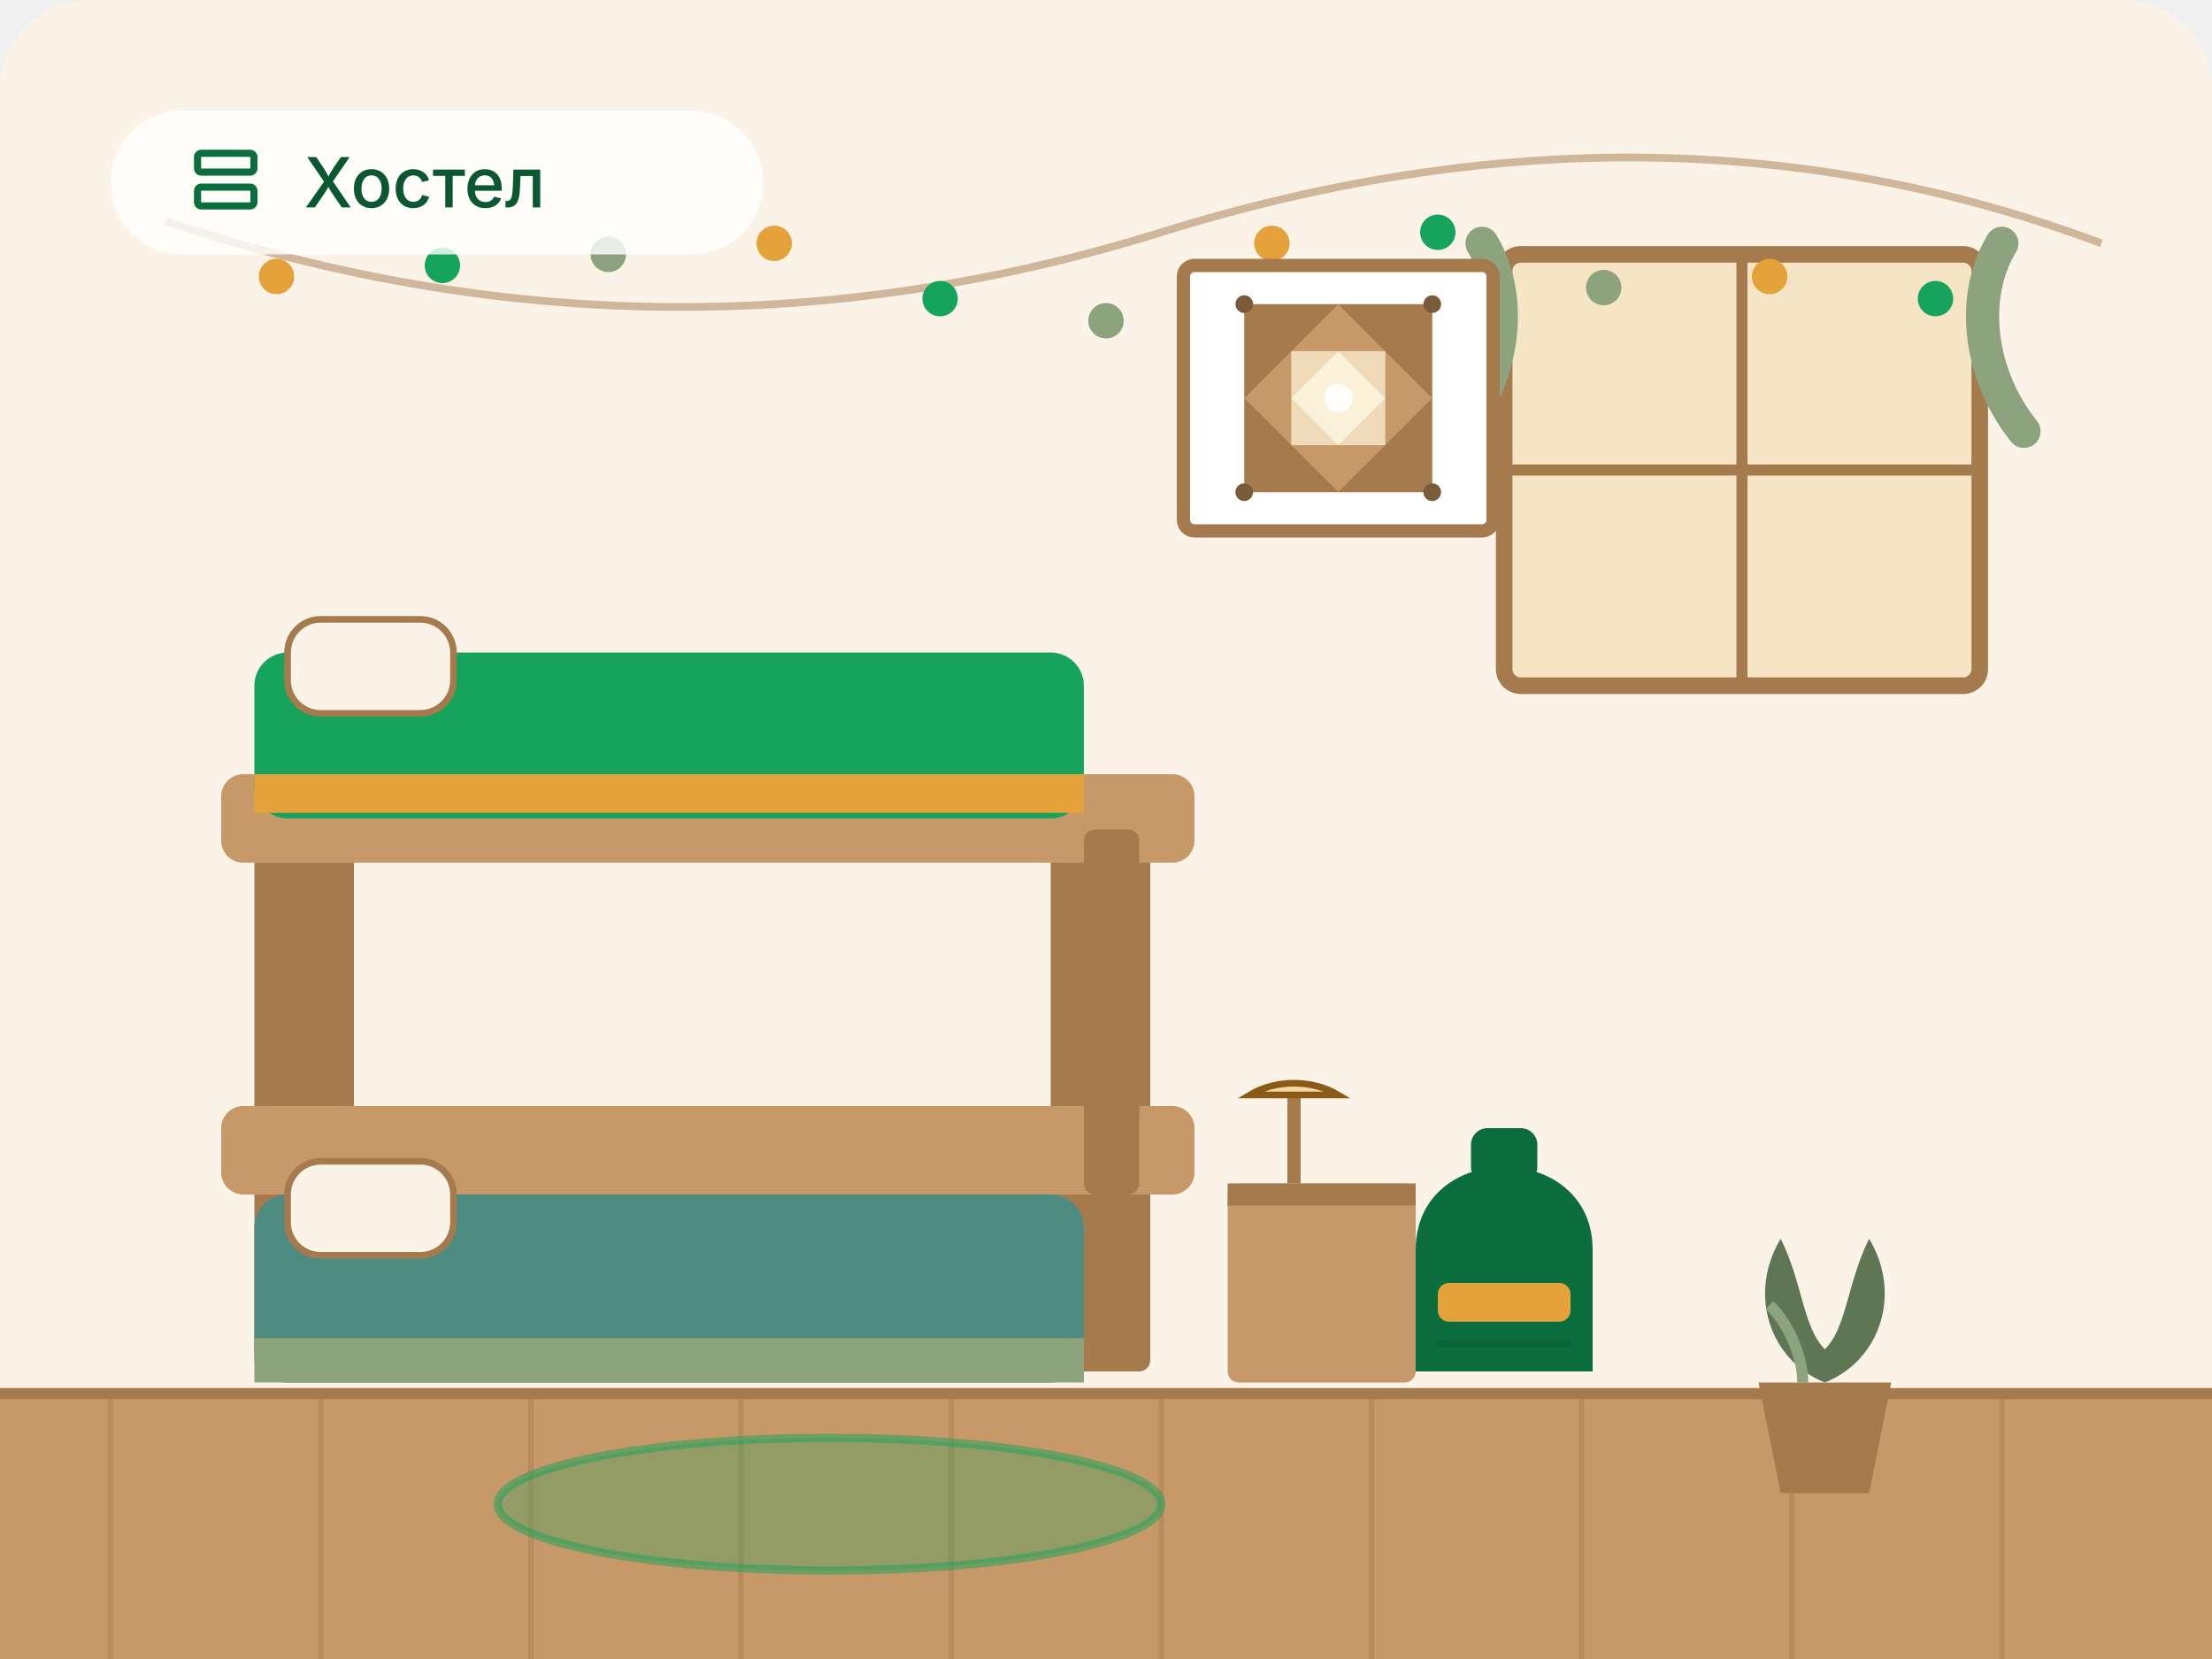
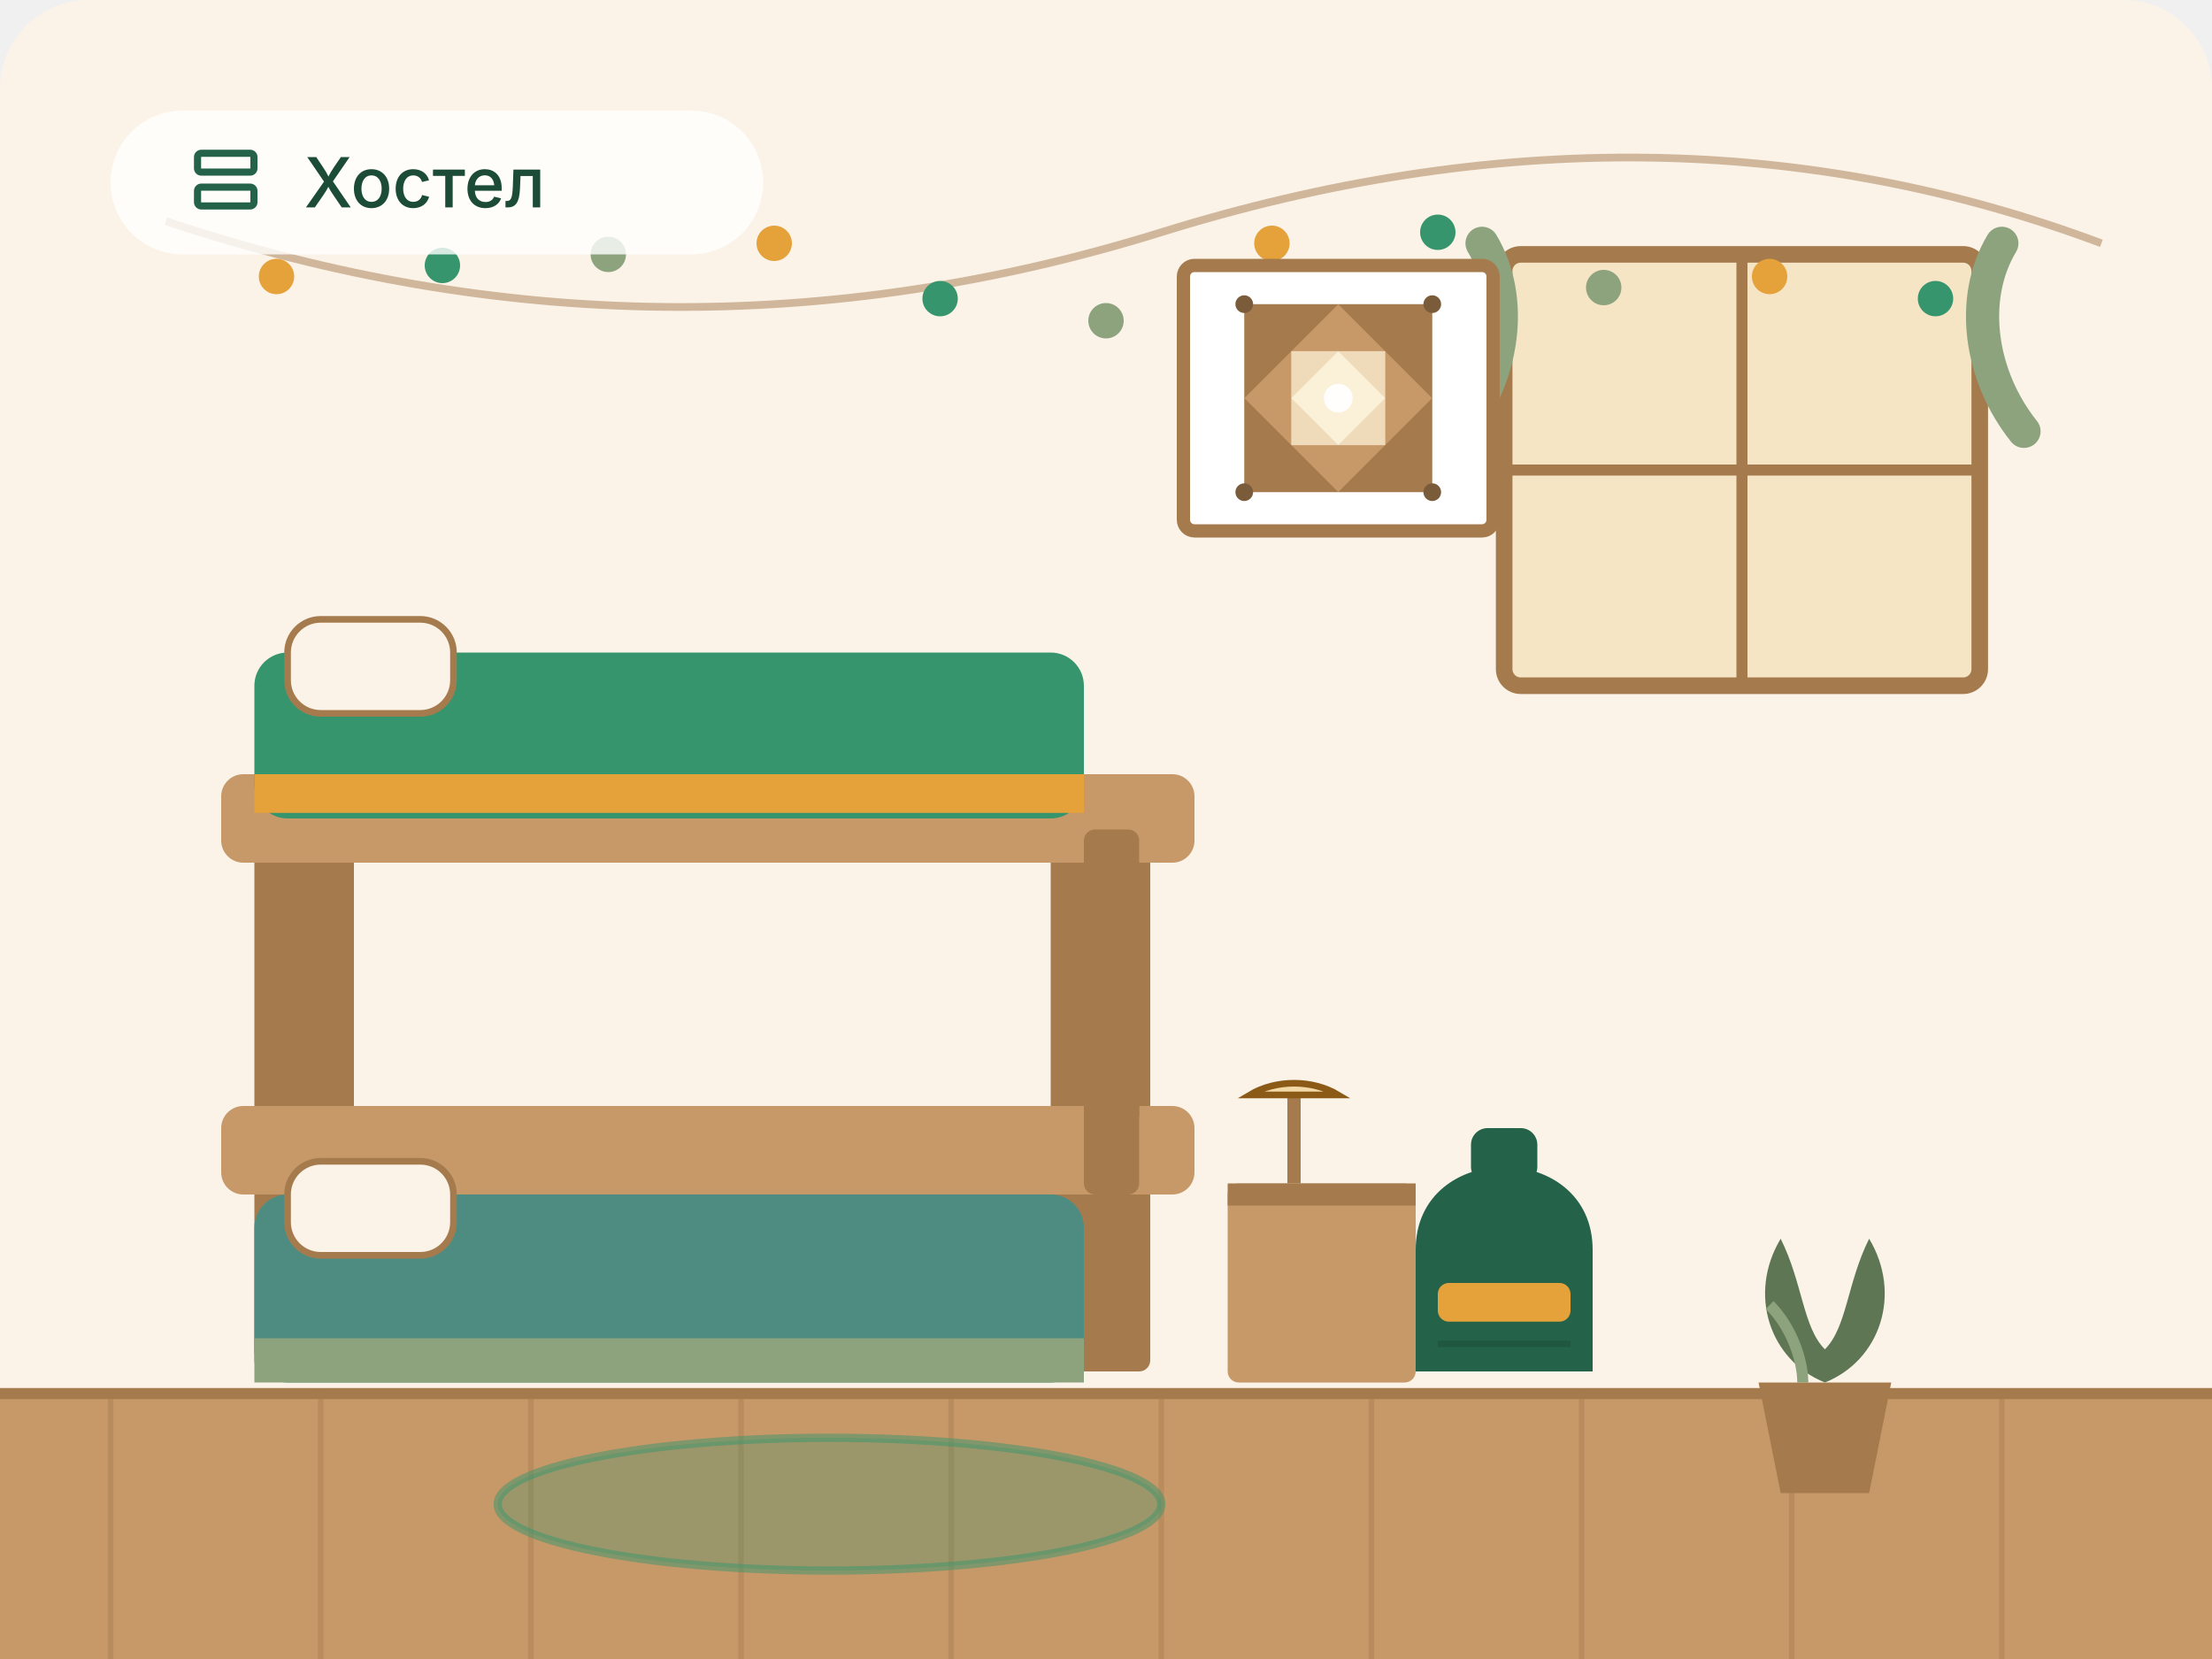
<svg xmlns="http://www.w3.org/2000/svg" viewBox="0 0 400 300" role="img" aria-label="Хостел">
  <rect width="400" height="300" rx="16" fill="#FBF3E8" />
  <rect x="0" y="252" width="400" height="48" fill="#C79868" />
  <line x1="0" y1="252" x2="400" y2="252" stroke="#A57B4E" stroke-width="2" />
  <line x1="20" y1="252" x2="20" y2="300" stroke="#A57B4E" stroke-width="1" opacity="0.4" />
  <line x1="58" y1="252" x2="58" y2="300" stroke="#A57B4E" stroke-width="1" opacity="0.4" />
  <line x1="96" y1="252" x2="96" y2="300" stroke="#A57B4E" stroke-width="1" opacity="0.4" />
  <line x1="134" y1="252" x2="134" y2="300" stroke="#A57B4E" stroke-width="1" opacity="0.4" />
  <line x1="172" y1="252" x2="172" y2="300" stroke="#A57B4E" stroke-width="1" opacity="0.4" />
  <line x1="210" y1="252" x2="210" y2="300" stroke="#A57B4E" stroke-width="1" opacity="0.4" />
  <line x1="248" y1="252" x2="248" y2="300" stroke="#A57B4E" stroke-width="1" opacity="0.4" />
  <line x1="286" y1="252" x2="286" y2="300" stroke="#A57B4E" stroke-width="1" opacity="0.4" />
  <line x1="324" y1="252" x2="324" y2="300" stroke="#A57B4E" stroke-width="1" opacity="0.4" />
  <line x1="362" y1="252" x2="362" y2="300" stroke="#A57B4E" stroke-width="1" opacity="0.4" />
  <rect x="272" y="46" width="86" height="78" rx="3" fill="#F3D9A6" opacity="0.55" />
  <rect x="272" y="46" width="86" height="78" rx="3" fill="none" stroke="#A57B4E" stroke-width="3" />
  <line x1="315" y1="46" x2="315" y2="124" stroke="#A57B4E" stroke-width="2" />
  <line x1="272" y1="85" x2="358" y2="85" stroke="#A57B4E" stroke-width="2" />
  <path d="M268 44c6 10 4 24-4 34" fill="none" stroke="#8CA37E" stroke-width="6" stroke-linecap="round" />
  <path d="M362 44c-6 10-4 24 4 34" fill="none" stroke="#8CA37E" stroke-width="6" stroke-linecap="round" />
  <path d="M30 40 Q120 70 210 42 T380 44" fill="none" stroke="#A57B4E" stroke-width="1.4" opacity="0.5" />
  <circle cx="50" cy="50.0" r="3.2" fill="#E5A13A" />
-   <circle cx="80" cy="48.0" r="3.2" fill="#16a35c" />
+   <circle cx="80" cy="48.0" r="3.2" fill="#37956E" />
  <circle cx="110" cy="46.0" r="3.2" fill="#8CA37E" />
  <circle cx="140" cy="44.0" r="3.2" fill="#E5A13A" />
-   <circle cx="170" cy="54.0" r="3.2" fill="#16a35c" />
+   <circle cx="170" cy="54.0" r="3.2" fill="#37956E" />
  <circle cx="200" cy="58.0" r="3.2" fill="#8CA37E" />
  <circle cx="230" cy="44.0" r="3.2" fill="#E5A13A" />
-   <circle cx="260" cy="42.0" r="3.2" fill="#16a35c" />
+   <circle cx="260" cy="42.0" r="3.2" fill="#37956E" />
  <circle cx="290" cy="52.0" r="3.2" fill="#8CA37E" />
  <circle cx="320" cy="50.0" r="3.2" fill="#E5A13A" />
-   <circle cx="350" cy="54.0" r="3.2" fill="#16a35c" />
+   <circle cx="350" cy="54.0" r="3.2" fill="#37956E" />
  <rect x="46" y="150" width="18" height="98" fill="#A57B4E" rx="2" />
  <rect x="190" y="150" width="18" height="98" fill="#A57B4E" rx="2" />
  <rect x="40" y="140" width="176" height="16" rx="4" fill="#C79868" />
-   <rect x="46" y="118" width="150" height="30" rx="6" fill="#16a35c" />
+   <rect x="46" y="118" width="150" height="30" rx="6" fill="#37956E" />
  <rect x="52" y="112" width="30" height="17" rx="6" fill="#FBF3E8" stroke="#A57B4E" stroke-width="1.2" />
  <rect x="46" y="140" width="150" height="7" fill="#E5A13A" />
  <rect x="40" y="200" width="176" height="16" rx="4" fill="#C79868" />
  <rect x="46" y="216" width="150" height="34" rx="6" fill="#4E8C82" />
  <rect x="52" y="210" width="30" height="17" rx="6" fill="#FBF3E8" stroke="#A57B4E" stroke-width="1.2" />
  <rect x="46" y="242" width="150" height="8" fill="#8CA37E" />
  <rect x="196" y="150" width="10" height="66" fill="#A57B4E" rx="2" />
  <line x1="196" y1="164" x2="206" y2="164" stroke="#A57B4E" stroke-width="4" />
  <line x1="196" y1="182" x2="206" y2="182" stroke="#A57B4E" stroke-width="4" />
  <line x1="196" y1="200" x2="206" y2="200" stroke="#A57B4E" stroke-width="4" />
  <rect x="222" y="214" width="34" height="36" fill="#C79868" rx="2" />
  <rect x="222" y="214" width="34" height="4" fill="#A57B4E" />
  <path d="M234 214v-16" stroke="#A57B4E" stroke-width="2.4" />
  <path d="M226 198a13 10 0 0 1 16 0z" fill="#F3D9A6" stroke="#8C5A17" stroke-width="1.2" />
-   <path d="M256 226c0-10 8-15 16-15s16 5 16 15v22h-32z" fill="#0c6e3e" />
-   <rect x="266" y="204" width="12" height="10" rx="3" fill="#0c6e3e" />
+   <path d="M256 226c0-10 8-15 16-15s16 5 16 15v22h-32z" fill="#246349" />
+   <rect x="266" y="204" width="12" height="10" rx="3" fill="#246349" />
  <rect x="260" y="232" width="24" height="7" rx="2" fill="#E5A13A" />
-   <line x1="260" y1="243" x2="284" y2="243" stroke="#0a5732" stroke-width="1.2" opacity="0.5" />
+   <line x1="260" y1="243" x2="284" y2="243" stroke="#1C4C38" stroke-width="1.2" opacity="0.5" />
  <path d="M330 250c-10-4-14-16-8-26 4 8 4 16 8 20 4-4 4-12 8-20 6 10 2 22-8 26z" fill="#5F7654" />
  <path d="M320 236c4 4 6 10 6 14" stroke="#8CA37E" stroke-width="2" fill="none" />
  <polygon points="318,250 342,250 338,270 322,270" fill="#A57B4E" />
-   <ellipse cx="150" cy="272" rx="60" ry="12" fill="#16a35c" opacity="0.3" />
-   <ellipse cx="150" cy="272" rx="60" ry="12" fill="none" stroke="#16a35c" stroke-width="1.5" opacity="0.5" />
+   <ellipse cx="150" cy="272" rx="60" ry="12" fill="#37956E" opacity="0.3" />
+   <ellipse cx="150" cy="272" rx="60" ry="12" fill="none" stroke="#37956E" stroke-width="1.5" opacity="0.5" />
  <rect x="214" y="48" width="56" height="48" rx="2" fill="#fff" stroke="#A57B4E" stroke-width="2.4" />
  <g transform="translate(242,72)">
    <rect x="-17" y="-17" width="34" height="34" fill="#A57B4E" />
    <rect x="-12" y="-12" width="24" height="24" fill="#C79868" transform="rotate(45)" />
    <rect x="-8.5" y="-8.5" width="17" height="17" fill="#EFDBBA" />
    <rect x="-6" y="-6" width="12" height="12" fill="#FBF0D8" transform="rotate(45)" />
    <circle cx="0" cy="0" r="2.6" fill="#FFFFFF" opacity="0.95" />
    <circle cx="-17" cy="-17" r="1.6" fill="#7A5B3A" />
    <circle cx="17" cy="-17" r="1.6" fill="#7A5B3A" />
    <circle cx="-17" cy="17" r="1.6" fill="#7A5B3A" />
    <circle cx="17" cy="17" r="1.6" fill="#7A5B3A" />
  </g>
  <g transform="translate(20,20)">
    <rect x="0" y="0" width="118" height="26" rx="13" fill="rgba(255,255,255,0.8)" />
-     <g transform="translate(13,5) scale(0.68)" fill="none" stroke="#0c6e3e" stroke-width="1.9" stroke-linecap="round" stroke-linejoin="round">
+     <g transform="translate(13,5) scale(0.68)" fill="none" stroke="#246349" stroke-width="1.9" stroke-linecap="round" stroke-linejoin="round">
      <rect x="4" y="4" width="15" height="5" rx="1" />
      <rect x="4" y="13" width="15" height="5" rx="1" />
    </g>
-     <text x="35" y="17.5" font-family="Inter, sans-serif" font-size="12.5" font-weight="500" fill="#0a5732">Хостел</text>
+     <text x="35" y="17.5" font-family="Inter, sans-serif" font-size="12.5" font-weight="500" fill="#1C4C38">Хостел</text>
  </g>
</svg>
